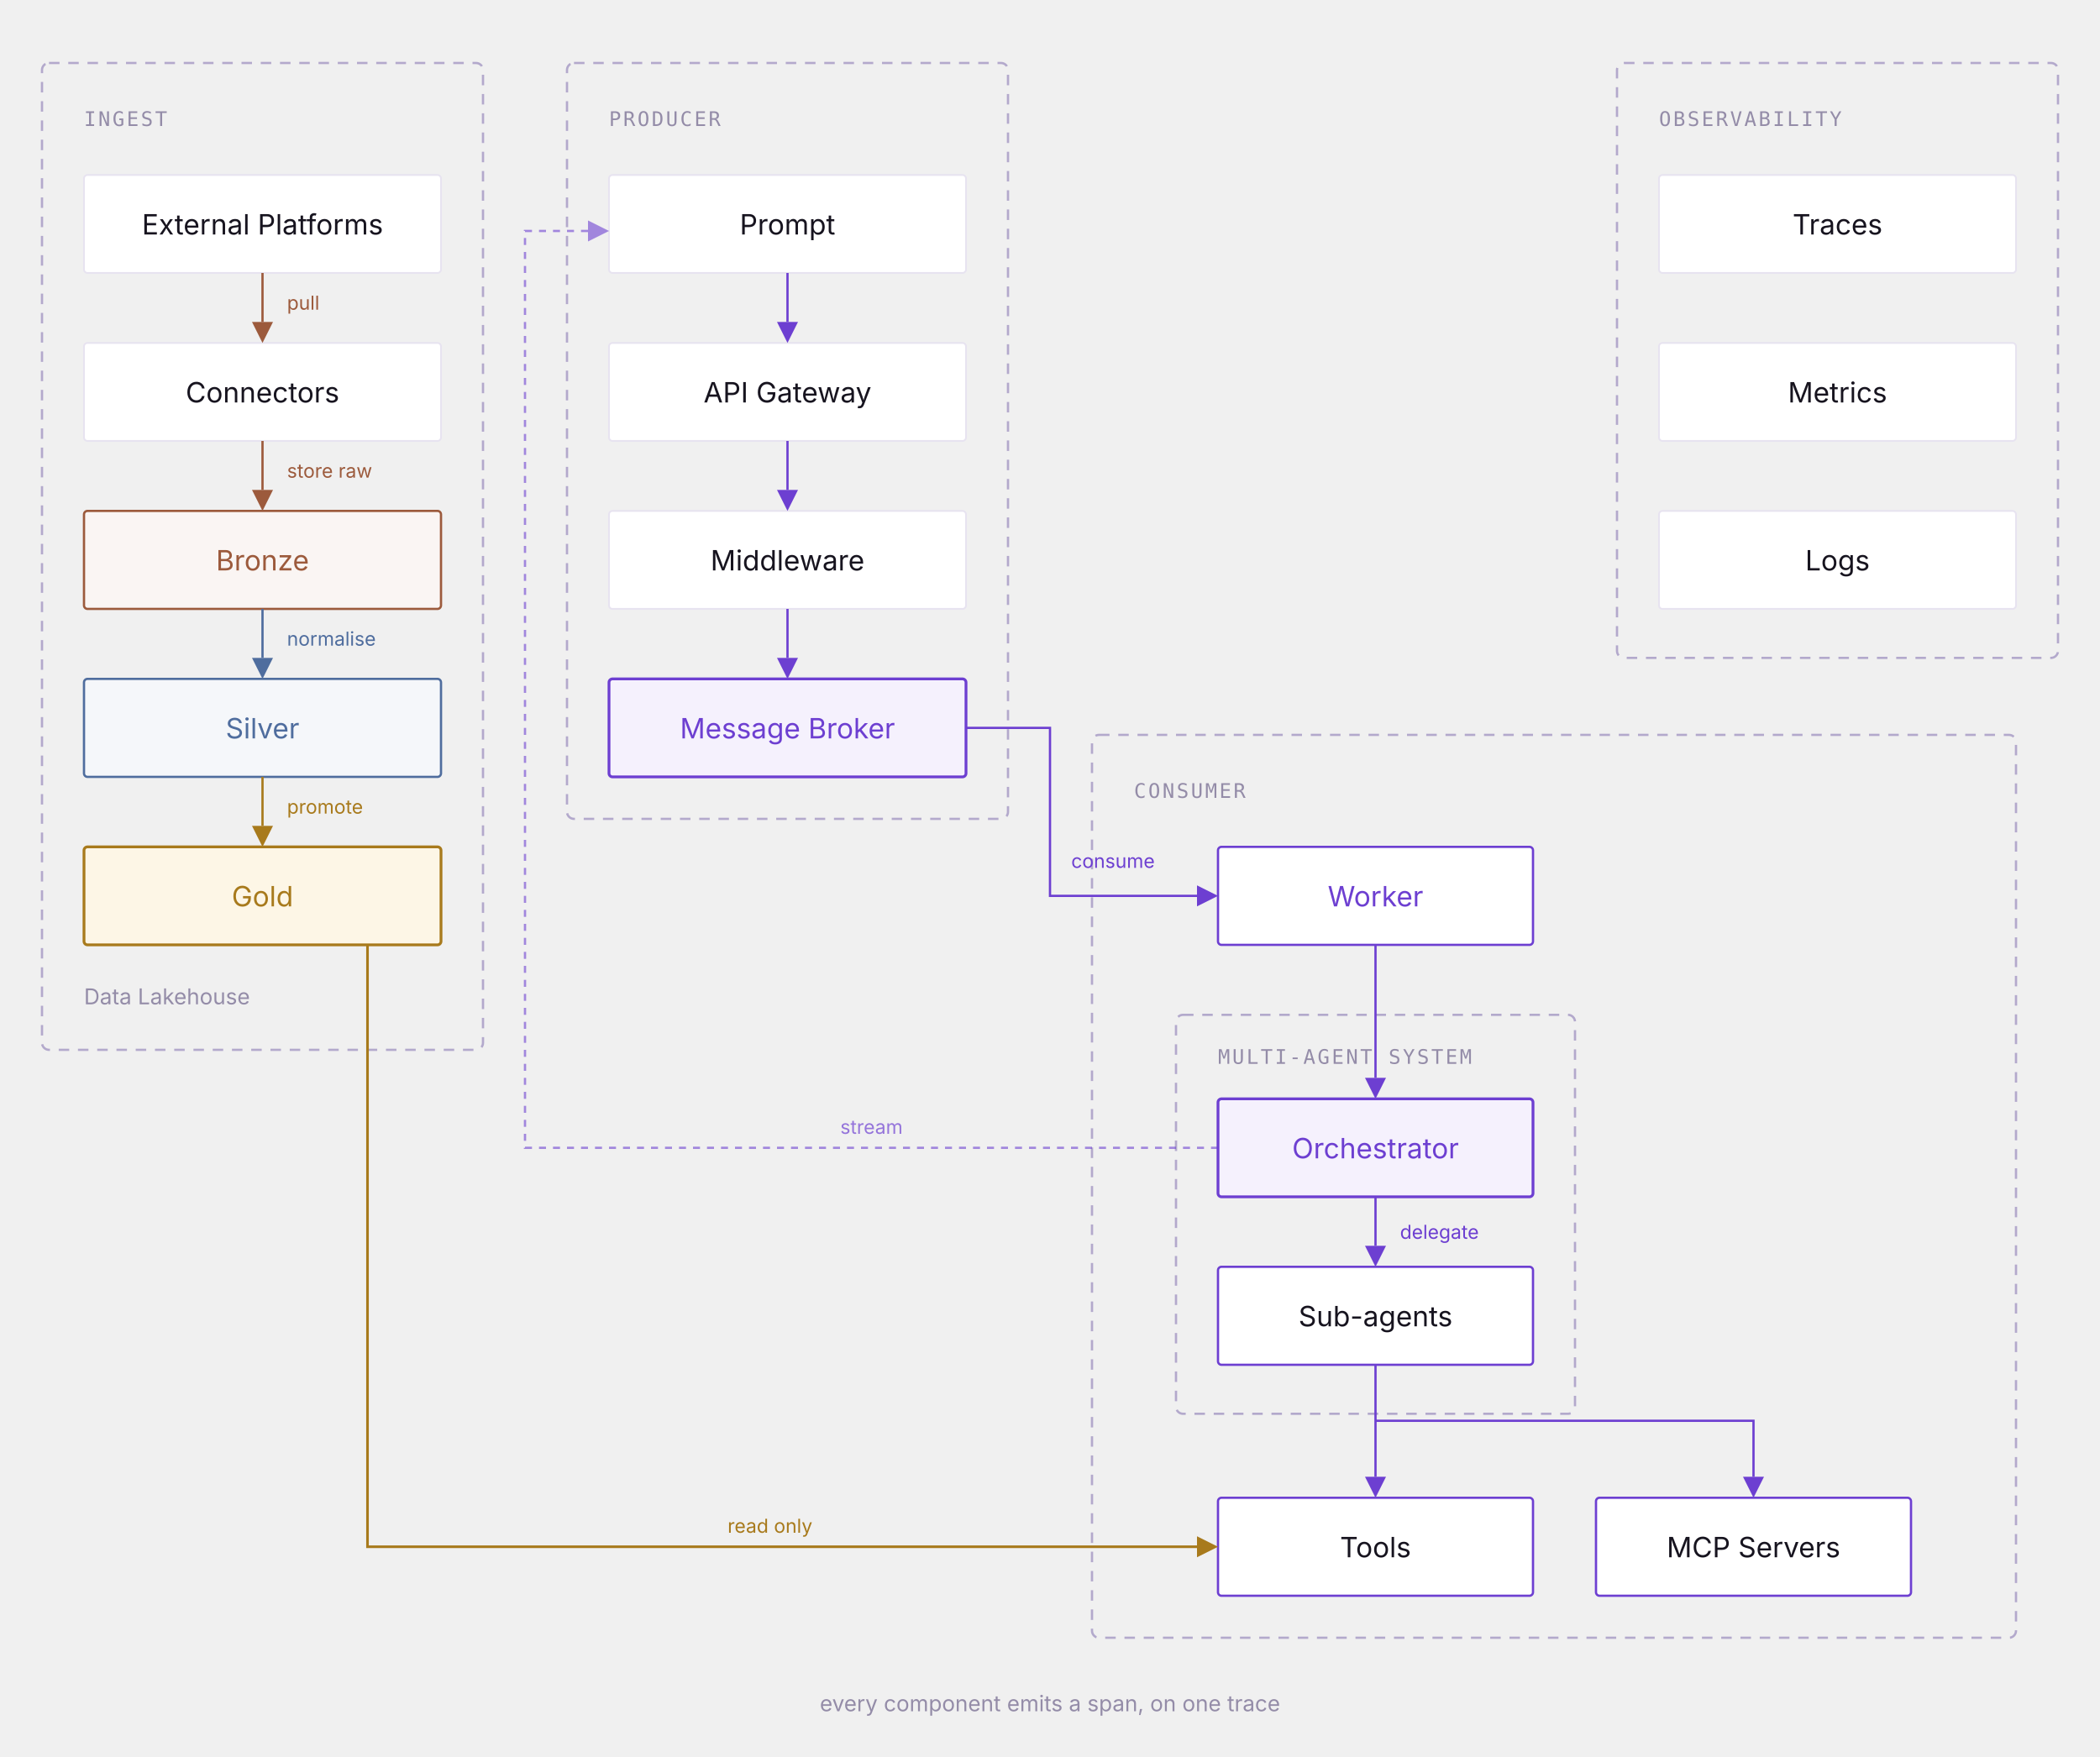
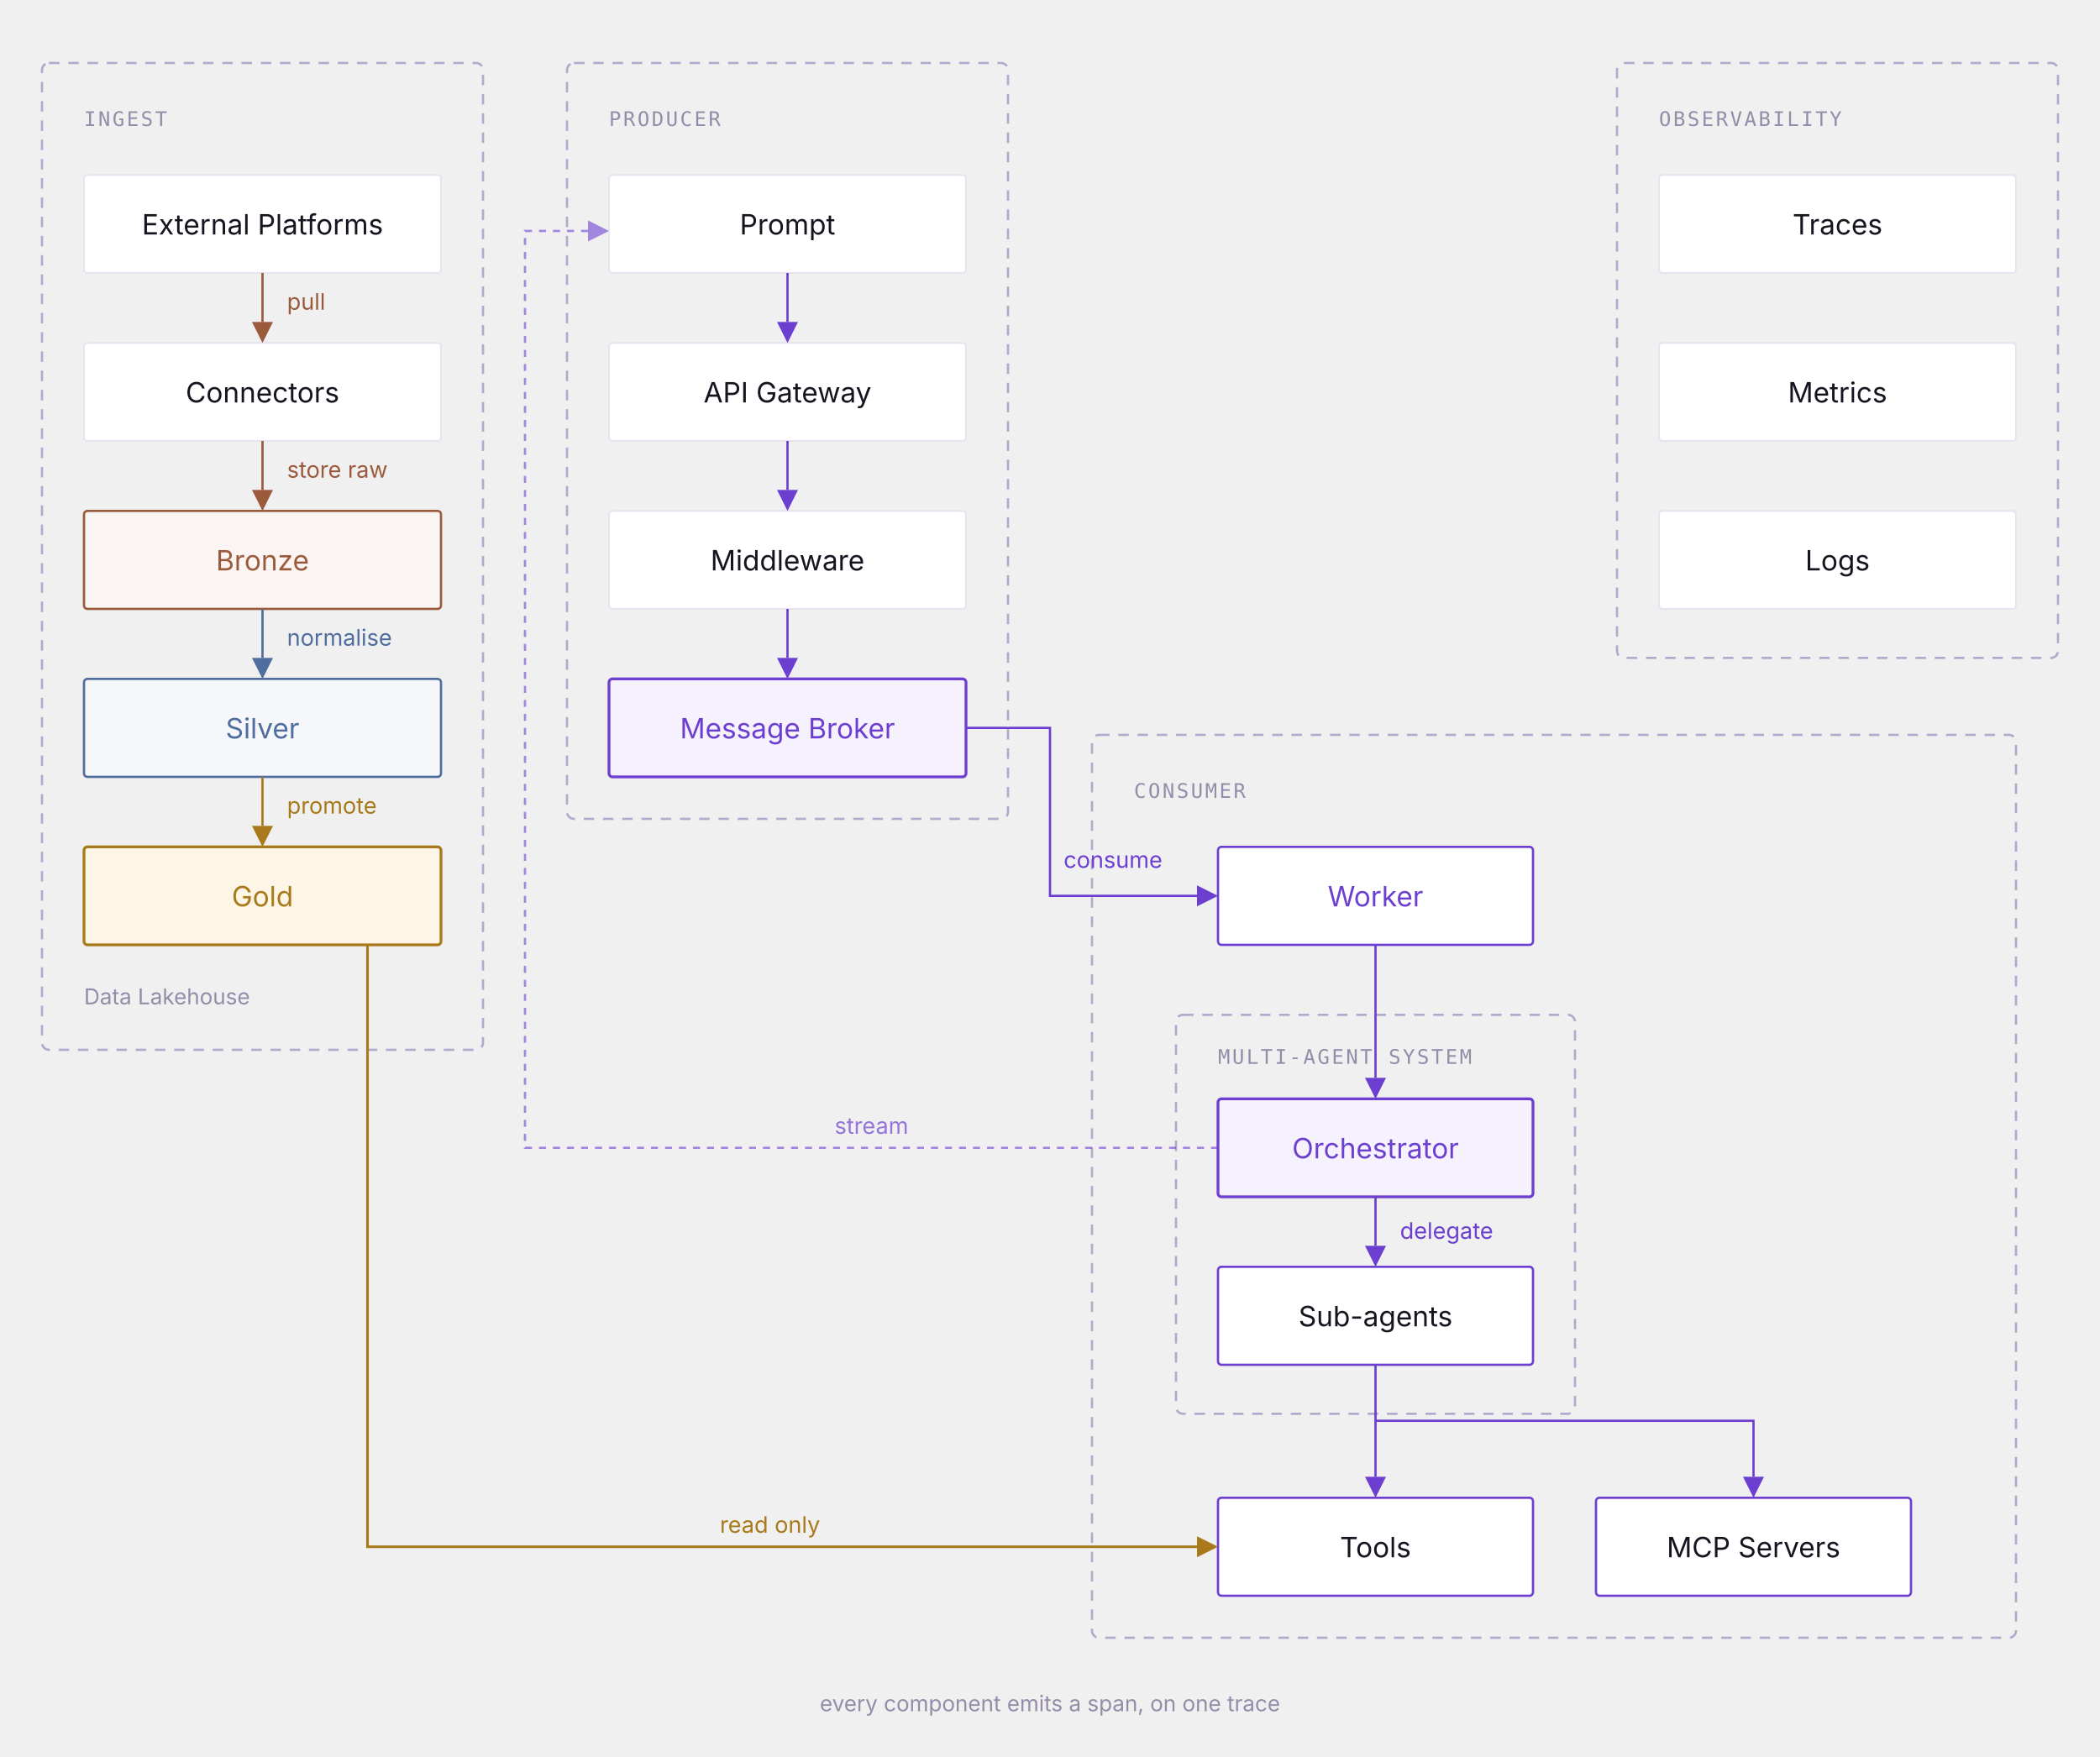
<svg xmlns="http://www.w3.org/2000/svg" viewBox="0 0 1200 1004" width="1200" height="1004" role="img" aria-label="Mycel at a glance. Ingest: connectors pull each external platform into a bronze, silver and gold data lakehouse. Producer: a prompt goes through the API gateway and middleware onto a message broker. Consumer: a worker picks the job up and hands it to a multi-agent system, where an orchestrator delegates to peer agents; the agents call tools, which read gold, and MCP servers. The answer streams back to the prompt. Observability: traces, metrics and logs.">
  <g font-family="ui-sans-serif, system-ui, -apple-system, sans-serif">
    <rect x="24" y="36" width="252" height="564" rx="4" fill="none" stroke="#b3a9cc" stroke-width="1.3" stroke-dasharray="6 5" />
    <text x="48" y="72" font-family="ui-monospace, SFMono-Regular, Menlo, monospace" font-size="11.5" letter-spacing="1.2" fill="#948ca8">INGEST</text>
    <rect x="48" y="100" width="204" height="56" rx="2" fill="#ffffff" stroke="#e7e3f0" />
    <text x="150" y="134" font-size="16" fill="#17141f" text-anchor="middle">External Platforms</text>
    <rect x="48" y="196" width="204" height="56" rx="2" fill="#ffffff" stroke="#e7e3f0" />
    <text x="150" y="230" font-size="16" fill="#17141f" text-anchor="middle">Connectors</text>
    <rect x="48" y="292" width="204" height="56" rx="2" fill="#faf5f3" stroke="#9c5a3c" stroke-width="1.3" />
    <text x="150" y="326" font-size="16" fill="#9c5a3c" text-anchor="middle">Bronze</text>
    <rect x="48" y="388" width="204" height="56" rx="2" fill="#f5f7fa" stroke="#4f6d9e" stroke-width="1.3" />
    <text x="150" y="422" font-size="16" fill="#4f6d9e" text-anchor="middle">Silver</text>
    <rect x="48" y="484" width="204" height="56" rx="2" fill="#fdf6e6" stroke="#a87a1c" stroke-width="1.6" />
    <text x="150" y="518" font-size="16" fill="#a87a1c" text-anchor="middle">Gold</text>
    <text x="48" y="574" font-size="12.5" fill="#948ca8">Data Lakehouse</text>
    <rect x="324" y="36" width="252" height="432" rx="4" fill="none" stroke="#b3a9cc" stroke-width="1.3" stroke-dasharray="6 5" />
    <text x="348" y="72" font-family="ui-monospace, SFMono-Regular, Menlo, monospace" font-size="11.5" letter-spacing="1.2" fill="#948ca8">PRODUCER</text>
    <rect x="348" y="100" width="204" height="56" rx="2" fill="#ffffff" stroke="#e7e3f0" />
    <text x="450" y="134" font-size="16" fill="#17141f" text-anchor="middle">Prompt</text>
    <rect x="348" y="196" width="204" height="56" rx="2" fill="#ffffff" stroke="#e7e3f0" />
    <text x="450" y="230" font-size="16" fill="#17141f" text-anchor="middle">API Gateway</text>
    <rect x="348" y="292" width="204" height="56" rx="2" fill="#ffffff" stroke="#e7e3f0" />
    <text x="450" y="326" font-size="16" fill="#17141f" text-anchor="middle">Middleware</text>
    <rect x="348" y="388" width="204" height="56" rx="2" fill="#f5f1fd" stroke="#6d3fd1" stroke-width="1.6" />
    <text x="450" y="422" font-size="16" fill="#6d3fd1" text-anchor="middle">Message Broker</text>
    <rect x="924" y="36" width="252" height="340" rx="4" fill="none" stroke="#b3a9cc" stroke-width="1.3" stroke-dasharray="6 5" />
    <text x="948" y="72" font-family="ui-monospace, SFMono-Regular, Menlo, monospace" font-size="11.5" letter-spacing="1.2" fill="#948ca8">OBSERVABILITY</text>
    <rect x="948" y="100" width="204" height="56" rx="2" fill="#ffffff" stroke="#e7e3f0" />
    <text x="1050" y="134" font-size="16" fill="#17141f" text-anchor="middle">Traces</text>
    <rect x="948" y="196" width="204" height="56" rx="2" fill="#ffffff" stroke="#e7e3f0" />
    <text x="1050" y="230" font-size="16" fill="#17141f" text-anchor="middle">Metrics</text>
    <rect x="948" y="292" width="204" height="56" rx="2" fill="#ffffff" stroke="#e7e3f0" />
    <text x="1050" y="326" font-size="16" fill="#17141f" text-anchor="middle">Logs</text>
    <rect x="624" y="420" width="528" height="516" rx="4" fill="none" stroke="#b3a9cc" stroke-width="1.3" stroke-dasharray="6 5" />
    <text x="648" y="456" font-family="ui-monospace, SFMono-Regular, Menlo, monospace" font-size="11.5" letter-spacing="1.2" fill="#948ca8">CONSUMER</text>
    <rect x="696" y="484" width="180" height="56" rx="2" fill="#ffffff" stroke="#6d3fd1" stroke-width="1.3" />
    <text x="786" y="518" font-size="16" fill="#6d3fd1" text-anchor="middle">Worker</text>
    <rect x="672" y="580" width="228" height="228" rx="4" fill="none" stroke="#b3a9cc" stroke-width="1.3" stroke-dasharray="6 5" />
    <text x="696" y="608" font-family="ui-monospace, SFMono-Regular, Menlo, monospace" font-size="11.5" letter-spacing="1.2" fill="#948ca8">MULTI-AGENT SYSTEM</text>
    <rect x="696" y="628" width="180" height="56" rx="2" fill="#f5f1fd" stroke="#6d3fd1" stroke-width="1.6" />
    <text x="786" y="662" font-size="16" fill="#6d3fd1" text-anchor="middle">Orchestrator</text>
    <rect x="696" y="724" width="180" height="56" rx="2" fill="#ffffff" stroke="#6d3fd1" stroke-width="1.3" />
    <text x="786" y="758" font-size="16" fill="#17141f" text-anchor="middle">Sub-agents</text>
    <rect x="696" y="856" width="180" height="56" rx="2" fill="#ffffff" stroke="#6d3fd1" stroke-width="1.3" />
    <text x="786" y="890" font-size="16" fill="#17141f" text-anchor="middle">Tools</text>
    <rect x="912" y="856" width="180" height="56" rx="2" fill="#ffffff" stroke="#6d3fd1" stroke-width="1.3" />
    <text x="1002" y="890" font-size="16" fill="#17141f" text-anchor="middle">MCP Servers</text>
    <g fill="none" stroke="#9c5a3c" stroke-width="1.3">
      <path d="M150 156V184" />
      <path d="M150 252V280" />
    </g>
    <g fill="#9c5a3c">
      <path d="M144 184 150 196 156 184z" />
      <path d="M144 280 150 292 156 280z" />
    </g>
    <path d="M150 348V376" fill="none" stroke="#4f6d9e" stroke-width="1.3" />
    <path d="M144 376 150 388 156 376z" fill="#4f6d9e" />
    <path d="M150 444V472" fill="none" stroke="#a87a1c" stroke-width="1.3" />
    <path d="M144 472 150 484 156 472z" fill="#a87a1c" />
-     <g font-size="11">
+     <g font-size="13">
      <text x="164" y="177" fill="#9c5a3c">pull</text>
      <text x="164" y="273" fill="#9c5a3c">store raw</text>
      <text x="164" y="369" fill="#4f6d9e">normalise</text>
      <text x="164" y="465" fill="#a87a1c">promote</text>
    </g>
    <g fill="none" stroke="#6d3fd1" stroke-width="1.3">
      <path d="M450 156V184" />
      <path d="M450 252V280" />
      <path d="M450 348V376" />
      <path d="M552 416H600V512H684" />
      <path d="M786 540V616" />
      <path d="M786 684V712" />
      <path d="M786 780V844" />
      <path d="M786 812H1002V844" />
    </g>
    <g fill="#6d3fd1">
      <path d="M444 184 450 196 456 184z" />
      <path d="M444 280 450 292 456 280z" />
      <path d="M444 376 450 388 456 376z" />
      <path d="M684 506 696 512 684 518z" />
      <path d="M780 616 786 628 792 616z" />
      <path d="M780 712 786 724 792 712z" />
      <path d="M780 844 786 856 792 844z" />
      <path d="M996 844 1002 856 1008 844z" />
    </g>
-     <text x="636" y="496" font-size="11" fill="#6d3fd1" text-anchor="middle">consume</text>
-     <text x="800" y="708" font-size="11" fill="#6d3fd1">delegate</text>
+     <text x="636" y="496" font-size="13" fill="#6d3fd1" text-anchor="middle">consume</text>
+     <text x="800" y="708" font-size="13" fill="#6d3fd1">delegate</text>
    <path d="M210 540V884H684" fill="none" stroke="#a87a1c" stroke-width="1.5" />
    <path d="M684 878 696 884 684 890z" fill="#a87a1c" />
-     <text x="440" y="876" font-size="11" fill="#a87a1c" text-anchor="middle">read only</text>
+     <text x="440" y="876" font-size="13" fill="#a87a1c" text-anchor="middle">read only</text>
    <g fill="none" stroke="#6d3fd1" stroke-width="1.3" stroke-dasharray="4 4" opacity="0.6">
      <path d="M696 656H300V132H336" />
    </g>
    <path d="M336 126 348 132 336 138z" fill="#6d3fd1" opacity="0.6" />
-     <text x="498" y="648" font-size="11" fill="#6d3fd1" opacity="0.7" text-anchor="middle">stream</text>
+     <text x="498" y="648" font-size="13" fill="#6d3fd1" opacity="0.7" text-anchor="middle">stream</text>
    <text x="600" y="978" font-size="12.5" fill="#948ca8" text-anchor="middle">every component emits a span, on one trace</text>
  </g>
</svg>
